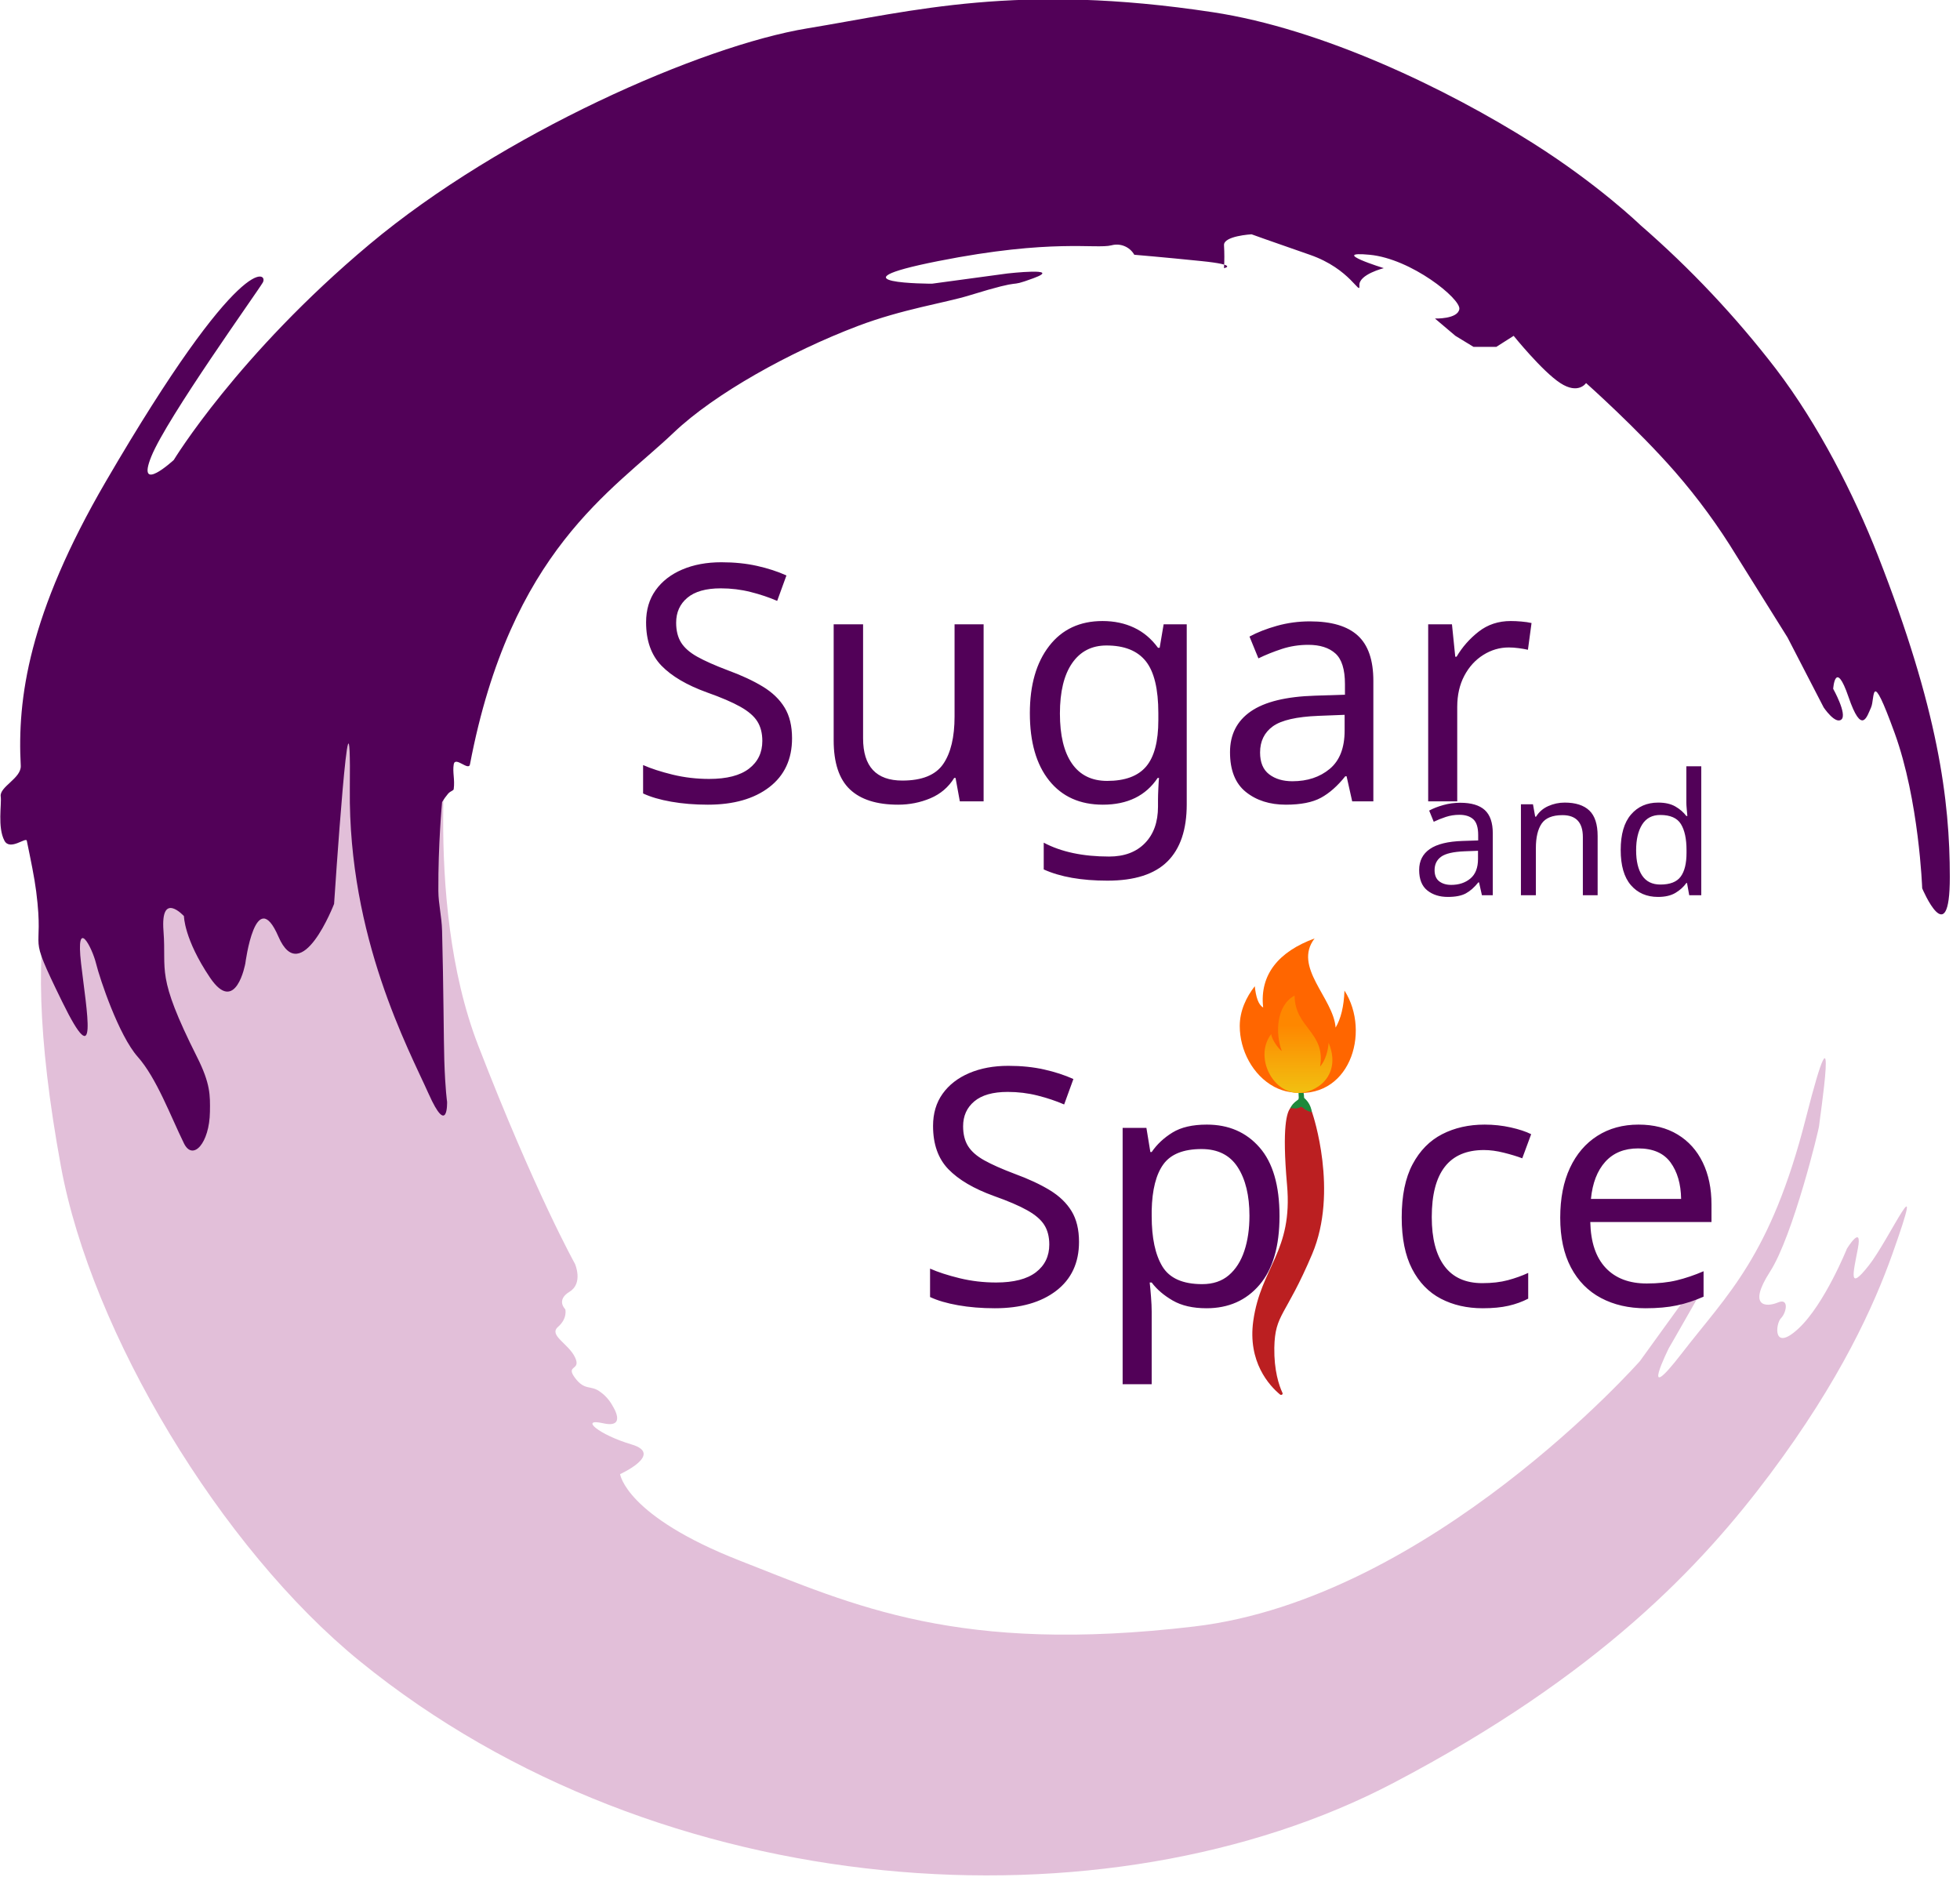
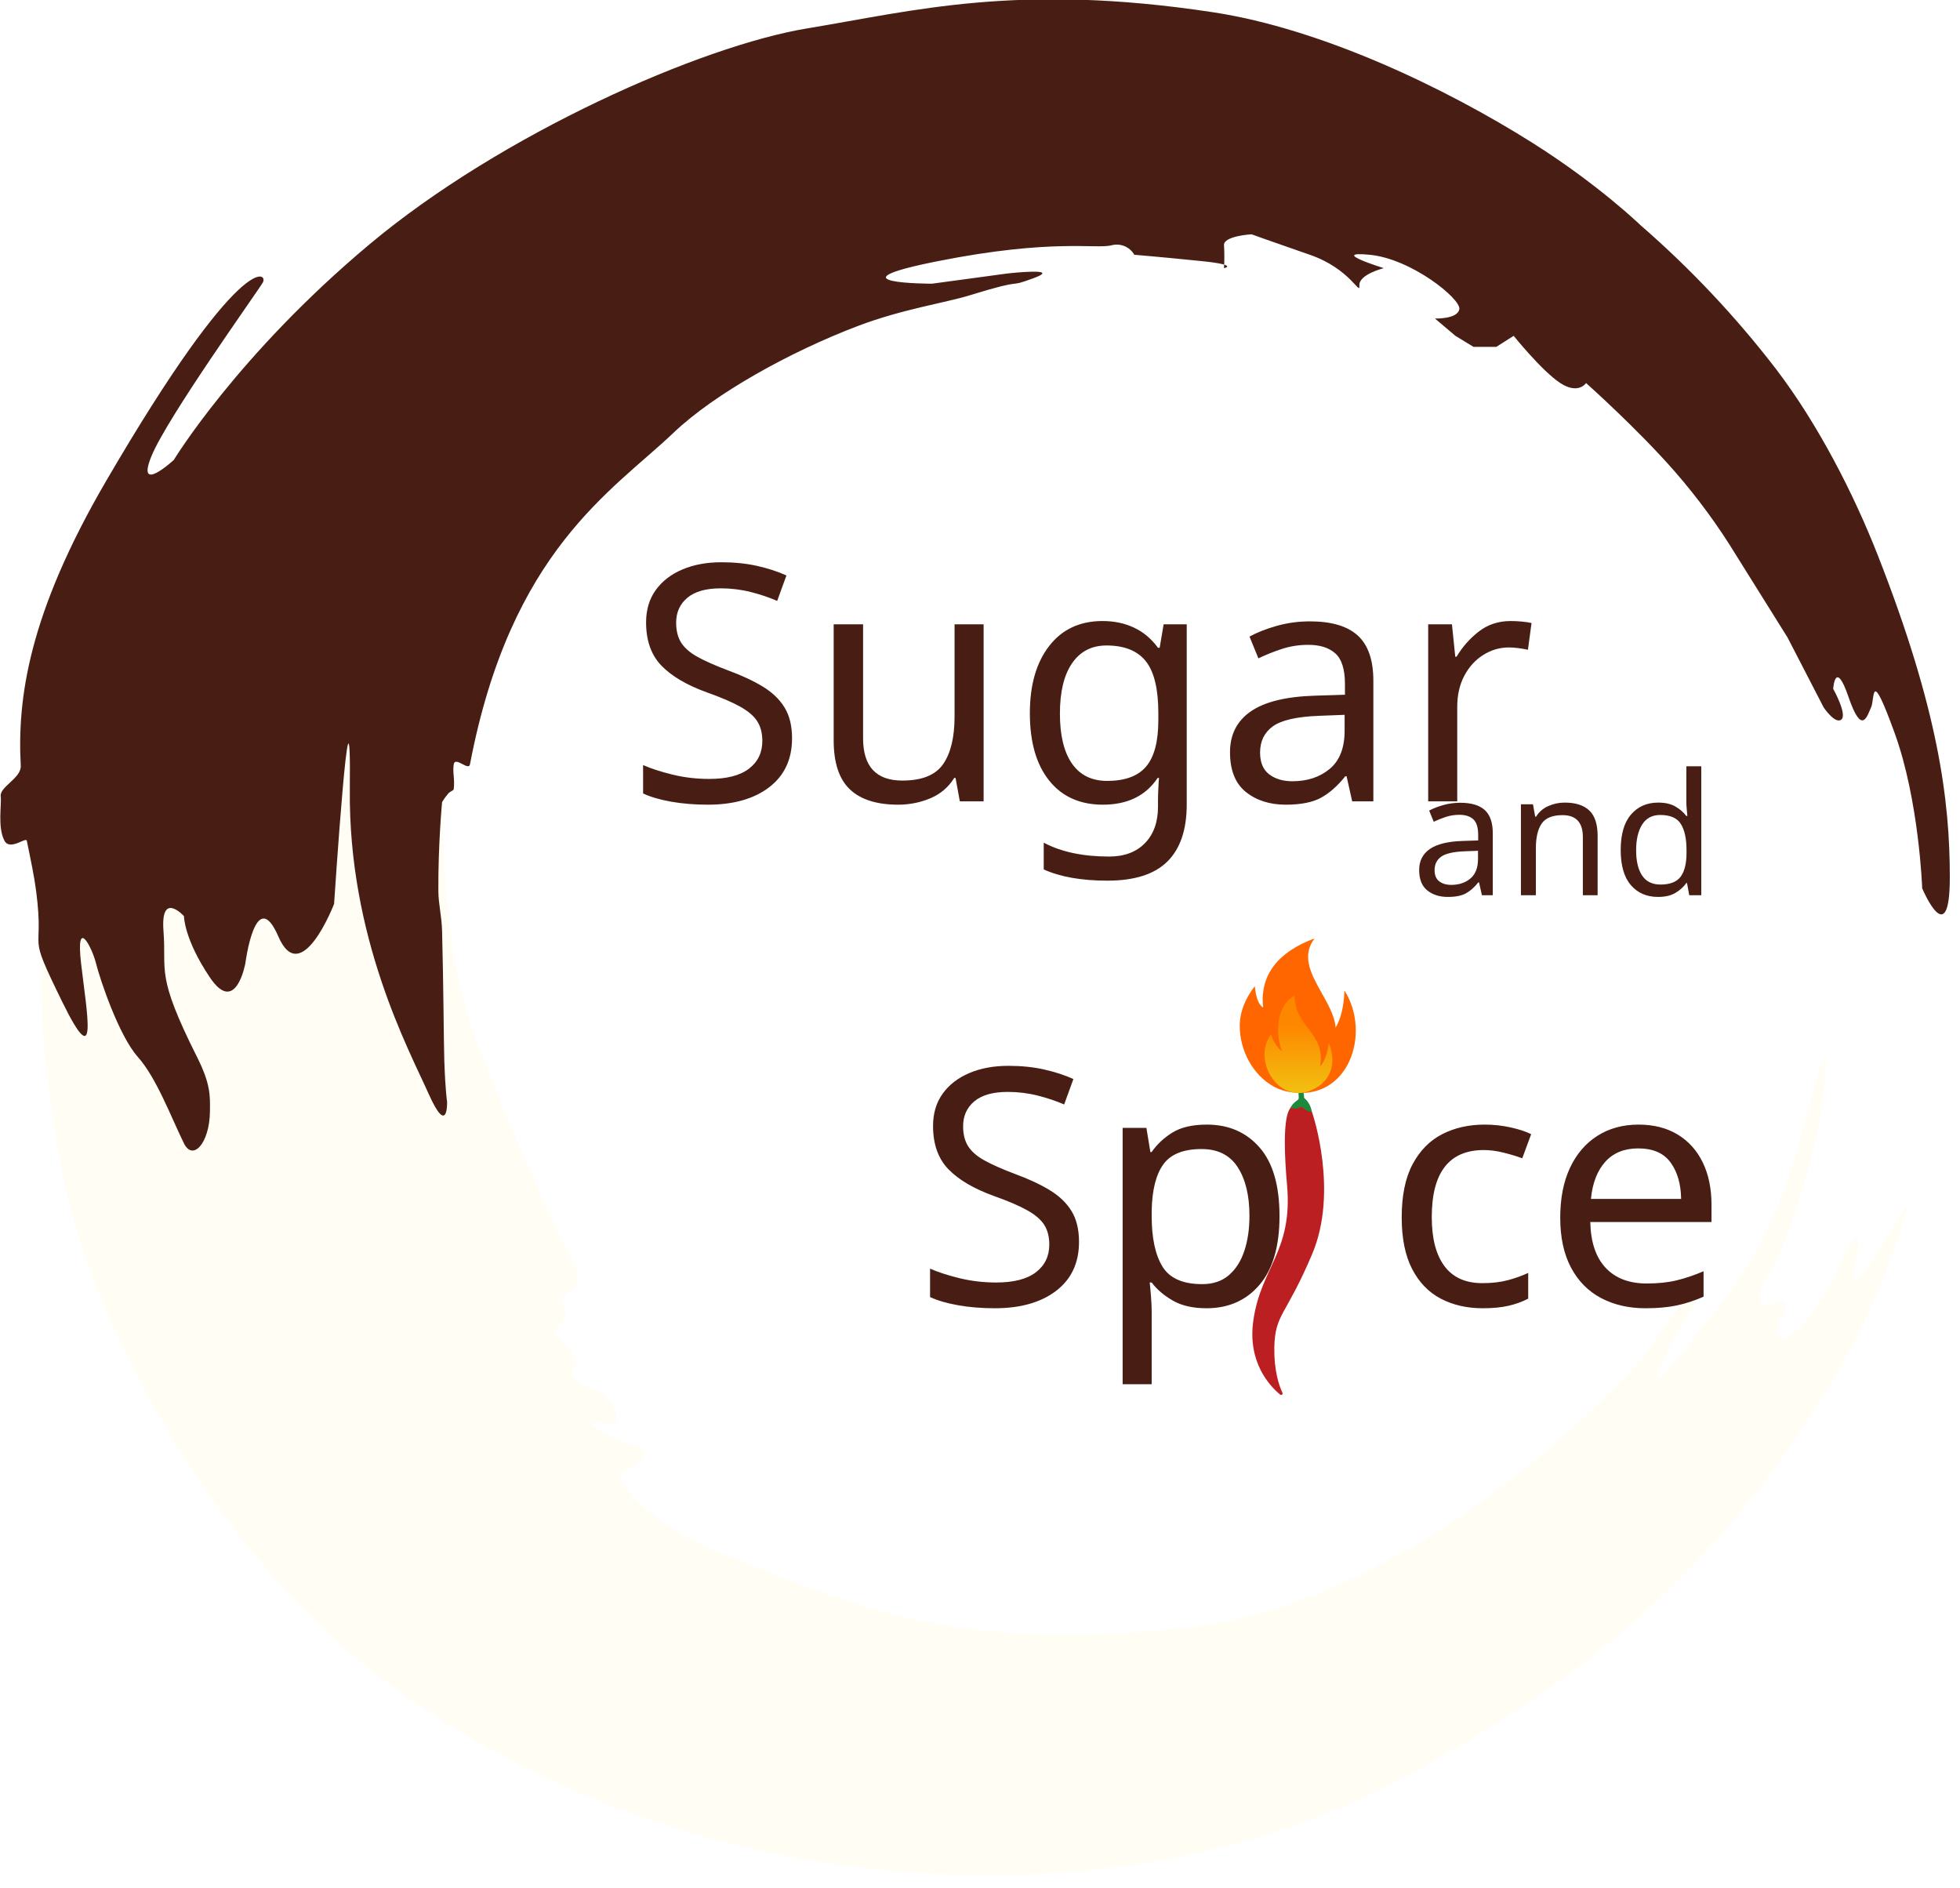
<svg xmlns="http://www.w3.org/2000/svg" width="1086" height="1046" viewBox="0 0 1086 1046">
  <defs>
    <linearGradient id="linear-gradient" x1="0.363" y1="0.302" x2="0.363" y2="0.967" gradientUnits="objectBoundingBox">
      <stop offset="0" stop-color="#fe8700" />
      <stop offset="1" stop-color="#f2be10" />
    </linearGradient>
    <clipPath id="clip-Web_1920_14">
      <rect width="1086" height="1046" />
    </clipPath>
  </defs>
  <g id="Web_1920_14" data-name="Web 1920 – 14" clip-path="url(#clip-Web_1920_14)">
    <g id="Group_2" data-name="Group 2" transform="translate(-27 -27)">
-       <path id="Path_2" data-name="Path 2" d="M39.641,234.272l227.924,24.91s-16.448,111,15.084,192.513,53.671,121.1,53.671,121.1,4.7,10.734-3.019,15.431-2.348,9.728-2.348,9.728,1.342,5.032-4.025,9.728,5.745,9.2,9.392,16.856-5.493,4.025,0,11.405,8.68,3.774,13.921,7.715a22.932,22.932,0,0,1,7.044,8.051s8.051,12.411-5.367,9.392-2.348,6.373,15.766,11.741-6.374,16.437-6.374,16.437,3.019,23.146,66.418,47.969,120.944,51.92,251.757,36.443S926.372,626.66,926.372,626.66l23.479-32.484s19.456-21.8,7.044,0-14.424,25.158-14.424,25.158-17.443,34.886,7.38,2.684,48.975-53.336,68.431-129.818,7.38,2.348,7.38,4.025-14.424,61.051-27.171,80.843-2.013,19.791,4.361,17.108,4.7,5.7,1.677,8.722-4.7,19.12,9.728,5.7,26.836-44.279,26.836-44.279,8.722-14.089,6.038,0-5.367,23.817,6.038,9.393,32.874-62.058,13.082-6.373c-10.034,28.232-28.669,69.719-67.76,121.934C960.7,739.757,903.945,800.512,789.8,860.379c-158.371,83.062-405.76,68.237-572.555-67.345-77.3-62.839-148.886-182.2-165.77-274.292C-1.959,227.3,155.5,328.089,155.5,328.089Z" transform="translate(9.274 154.449)" fill="#e2bfd9" />
-       <path id="Path_1" data-name="Path 1" d="M1037.486,418.985l-20.047-38.791-28.345-45.352a339.785,339.785,0,0,0-33.9-46.333c-20.823-23.9-49.386-49.277-49.386-49.277s-4.251,6.541-14.281,0-25.838-26.165-25.838-26.165l-9.594,6.105H843.444l-10.03-6.105-11.338-9.594s12.646.436,13.518-5.233-26.6-27.909-49.713-30.089,7.849,7.413,7.849,7.413-13.954,3.489-13.518,9.594-4.8-9.158-27.473-17.007-32.27-11.338-32.27-11.338-15.7.872-15.263,6.105a110.568,110.568,0,0,1,0,12.646s8.722-1.744-12.646-3.925-37.067-3.489-37.067-3.489a11.178,11.178,0,0,0-12.646-5.233c-8.722,2.18-32.706-3.816-95.937,8.722s-3.489,12.537-3.489,12.537l41.864-5.669s30.962-3.489,14.391,2.616-1.744-.872-35.758,9.594c-13.2,4.061-37,7.563-61.6,16.9-37.768,14.333-79.516,37.629-101.934,58.98C366.321,299.04,310,331.956,287.4,450.5c-.742,3.891-8.228-4.737-9,0-.729,4.5.7,8.253,0,13.637-.139,1.07-1.556.853-3.168,2.664a37.156,37.156,0,0,0-3.283,4.581s-2.222,23.372-2.064,49.207c.045,7.409,1.841,13.844,2.064,22.191.8,29.938.91,62.071,1.226,71.669.548,16.7,1.548,22.965,1.548,22.965s.619,19.907-10.283-4.514-44.48-86.344-43.608-168.762-8.722,63.667-8.722,63.667-18.206,47.315-30.853,18.1-18.315,14.827-18.315,14.827-5.233,29.217-19.624,7.849-14.391-34.014-14.391-34.014-13.082-14.391-11.338,8.285-4.47,23.875,18.533,69.664c7.5,14.927,7.331,21.228,7.2,30.417-.251,17.51-9.467,27.545-14.391,17.552-7.3-14.827-15.154-36.195-25.62-47.969S82.378,569.562,80.2,560.731s-11.338-26.492-8.285,0,10.03,63.122-10.466,21.259-9.594-23.548-14.391-61.051c-1.022-7.988-2.949-17.178-5.208-28.151-.446-2.167-9.335,5.736-12.386,0-3.935-7.4-1.472-20.39-2.064-24.513-.777-5.4,11.466-10.063,11.1-17.03-1.969-36.96,4.169-83.753,47.237-157.645,75.171-128.97,90.212-115.737,86.857-110.034s-53,74.8-61.722,96.273,12.411,2.013,12.411,2.013,35.371-58.306,108.5-119.532S415.738,52.34,474.413,42.7,590.77,17.334,699.048,33.774c60.744,9.223,129.585,42.4,177.219,72.471,36.56,23.08,59.625,45.445,59.625,45.445a547.219,547.219,0,0,1,75.224,79.844c23.392,30.708,43.039,69.2,56.418,103.309,33.447,85.276,39.825,135.588,39.825,178.106s-15.306,6.236-15.306,6.236-1.7-48.754-15.307-86.169-10.771-18.989-13.039-14.03-5.1,15.73-12.472-5.812-8.5-4.535-8.5-4.535,7.937,14.173,4.535,17.007S1037.486,418.985,1037.486,418.985Z" transform="translate(0 0)" fill="#520158" />
-       <text id="Sugar" transform="translate(374 471)" fill="#520158" font-size="183" font-family="GladistaScriptBold, Gladista Script">
+       <path id="Path_2" data-name="Path 2" d="M39.641,234.272l227.924,24.91s-16.448,111,15.084,192.513,53.671,121.1,53.671,121.1,4.7,10.734-3.019,15.431-2.348,9.728-2.348,9.728,1.342,5.032-4.025,9.728,5.745,9.2,9.392,16.856-5.493,4.025,0,11.405,8.68,3.774,13.921,7.715a22.932,22.932,0,0,1,7.044,8.051s8.051,12.411-5.367,9.392-2.348,6.373,15.766,11.741-6.374,16.437-6.374,16.437,3.019,23.146,66.418,47.969,120.944,51.92,251.757,36.443S926.372,626.66,926.372,626.66l23.479-32.484s19.456-21.8,7.044,0-14.424,25.158-14.424,25.158-17.443,34.886,7.38,2.684,48.975-53.336,68.431-129.818,7.38,2.348,7.38,4.025-14.424,61.051-27.171,80.843-2.013,19.791,4.361,17.108,4.7,5.7,1.677,8.722-4.7,19.12,9.728,5.7,26.836-44.279,26.836-44.279,8.722-14.089,6.038,0-5.367,23.817,6.038,9.393,32.874-62.058,13.082-6.373c-10.034,28.232-28.669,69.719-67.76,121.934C960.7,739.757,903.945,800.512,789.8,860.379c-158.371,83.062-405.76,68.237-572.555-67.345-77.3-62.839-148.886-182.2-165.77-274.292C-1.959,227.3,155.5,328.089,155.5,328.089Z" transform="translate(9.274 154.449)" fill="#fffdf4" />
+       <path id="Path_1" data-name="Path 1" d="M1037.486,418.985l-20.047-38.791-28.345-45.352a339.785,339.785,0,0,0-33.9-46.333c-20.823-23.9-49.386-49.277-49.386-49.277s-4.251,6.541-14.281,0-25.838-26.165-25.838-26.165l-9.594,6.105H843.444l-10.03-6.105-11.338-9.594s12.646.436,13.518-5.233-26.6-27.909-49.713-30.089,7.849,7.413,7.849,7.413-13.954,3.489-13.518,9.594-4.8-9.158-27.473-17.007-32.27-11.338-32.27-11.338-15.7.872-15.263,6.105a110.568,110.568,0,0,1,0,12.646s8.722-1.744-12.646-3.925-37.067-3.489-37.067-3.489a11.178,11.178,0,0,0-12.646-5.233c-8.722,2.18-32.706-3.816-95.937,8.722s-3.489,12.537-3.489,12.537l41.864-5.669s30.962-3.489,14.391,2.616-1.744-.872-35.758,9.594c-13.2,4.061-37,7.563-61.6,16.9-37.768,14.333-79.516,37.629-101.934,58.98C366.321,299.04,310,331.956,287.4,450.5c-.742,3.891-8.228-4.737-9,0-.729,4.5.7,8.253,0,13.637-.139,1.07-1.556.853-3.168,2.664a37.156,37.156,0,0,0-3.283,4.581s-2.222,23.372-2.064,49.207c.045,7.409,1.841,13.844,2.064,22.191.8,29.938.91,62.071,1.226,71.669.548,16.7,1.548,22.965,1.548,22.965s.619,19.907-10.283-4.514-44.48-86.344-43.608-168.762-8.722,63.667-8.722,63.667-18.206,47.315-30.853,18.1-18.315,14.827-18.315,14.827-5.233,29.217-19.624,7.849-14.391-34.014-14.391-34.014-13.082-14.391-11.338,8.285-4.47,23.875,18.533,69.664c7.5,14.927,7.331,21.228,7.2,30.417-.251,17.51-9.467,27.545-14.391,17.552-7.3-14.827-15.154-36.195-25.62-47.969S82.378,569.562,80.2,560.731s-11.338-26.492-8.285,0,10.03,63.122-10.466,21.259-9.594-23.548-14.391-61.051c-1.022-7.988-2.949-17.178-5.208-28.151-.446-2.167-9.335,5.736-12.386,0-3.935-7.4-1.472-20.39-2.064-24.513-.777-5.4,11.466-10.063,11.1-17.03-1.969-36.96,4.169-83.753,47.237-157.645,75.171-128.97,90.212-115.737,86.857-110.034s-53,74.8-61.722,96.273,12.411,2.013,12.411,2.013,35.371-58.306,108.5-119.532S415.738,52.34,474.413,42.7,590.77,17.334,699.048,33.774c60.744,9.223,129.585,42.4,177.219,72.471,36.56,23.08,59.625,45.445,59.625,45.445a547.219,547.219,0,0,1,75.224,79.844c23.392,30.708,43.039,69.2,56.418,103.309,33.447,85.276,39.825,135.588,39.825,178.106s-15.306,6.236-15.306,6.236-1.7-48.754-15.307-86.169-10.771-18.989-13.039-14.03-5.1,15.73-12.472-5.812-8.5-4.535-8.5-4.535,7.937,14.173,4.535,17.007S1037.486,418.985,1037.486,418.985Z" transform="translate(0 0)" fill="#481e14" />
+       <text id="Sugar" transform="translate(374 471)" fill="#481e14" font-size="183" font-family="GladistaScriptBold, Gladista Script">
        <tspan x="0" y="0">Sugar</tspan>
      </text>
      <g id="Group_1" data-name="Group 1" transform="translate(532.569 522.518)">
-         <text id="Sp_ce" data-name="Sp ce" transform="translate(0.432 227.482)" fill="#520158" font-size="183" font-family="GladistaScriptBold, Gladista Script">
+         <text id="Sp_ce" data-name="Sp ce" transform="translate(0.432 227.482)" fill="#481e14" font-size="183" font-family="GladistaScriptBold, Gladista Script">
          <tspan x="0" y="0">Sp ce</tspan>
        </text>
        <g id="Chili" transform="translate(188.328 55.545)">
          <path id="Path_6" data-name="Path 6" d="M127.855,76.78c-1.6,2.161-4.6,9.4-1.691,42.376,3.289,37.021-14.47,45.383-18.7,75.263-3.195,22.739,8.832,35.893,14.846,40.873a.885.885,0,0,0,1.221-.094.715.715,0,0,0,.094-.846c-1.973-4.228-4.7-12.5-4.51-24.994.376-18.98,6.2-17.007,20.953-51.866,14.752-34.766.282-77.612.282-77.612s-1.973-7.047-5.074-8.081c-4.134,1.5-5.826,2.819-7.423,4.98Z" transform="translate(-106.935 -13.709)" fill="#bb1f21" />
          <path id="Path_7" data-name="Path 7" d="M129.2,73.046s.658-1.128.658-1.221a9.782,9.782,0,0,1,2.067-2.349,10.637,10.637,0,0,0,1.222-.94c.188-.188.564-.376.658-.564a3.339,3.339,0,0,0,.188-.94c0-.658-.094-1.315-.094-1.879-.094-2.349-.282-4.6-.564-6.953-.564-5.45-1.222-10.806-1.973-16.255-.658-5.168-1.6-10.336-1.785-15.5a31.7,31.7,0,0,1,.188-5.168c.47-4.134,2.161-8.269,5.638-10.524A4.659,4.659,0,0,1,137.281,10a2.271,2.271,0,0,1,1.879.564,2.143,2.143,0,0,1,.564,1.128,1.683,1.683,0,0,1-.94,2.067c-.752.282-1.6-.094-2.443-.094a3.38,3.38,0,0,0-1.973,1.221,11.114,11.114,0,0,0-1.879,4.6c-1.785,8.55.282,17.007,1.5,25.463.846,5.826,1.6,11.651,2.443,17.477L136.9,66c0,.188,0,1.221.188,1.315a11.944,11.944,0,0,1,4.134,7.8s-1.785-.47-1.879-.564a13.061,13.061,0,0,1-1.973-1.034A8.478,8.478,0,0,0,135.5,72.2c-.564-.188-.658.188-1.128.376a6.135,6.135,0,0,1-1.879.47,9.116,9.116,0,0,1-1.6-.094c-.282,0-.658-.094-.94-.094h-.47c-.094.188-.188.188-.282.188Z" transform="translate(-108.28 -9.975)" fill="#1d893b" />
        </g>
        <g id="hot-icon" transform="translate(181.353 24.413)">
          <path id="Path_8" data-name="Path 8" d="M12.97,38.249C10.939,20.068,21.563,7.28,41.479,0c-12.2,15.823,10.4,32.966,11.642,49.4,2.92-4.981,4.578-11.634,4.906-20.52C72.961,52.31,60.581,90.6,27.717,85.1a27.908,27.908,0,0,1-8.575-2.875C7.16,75.819,0,61.876,0,48.559c0-8.488,3.63-16.066,8.329-22.088C8.957,32.37,10.293,36.771,12.97,38.249Z" fill="#f60" fill-rule="evenodd" />
          <path id="Path_9" data-name="Path 9" d="M91.467,219.791c-3.655-9.655-3.15-25.242,7.088-30.711.072,17.922,17.342,20.2,14.139,39.333,2.954-3.414,4.439-8.878,4.705-13.186,4.682,10.948,1.011,19.712-5.661,24.174-20.286,13.563-37.755-13.936-26.14-29.011.348,3.361,4.377,8.56,5.869,9.4Z" transform="translate(-68.166 -157.42)" fill-rule="evenodd" fill="url(#linear-gradient)" />
        </g>
      </g>
-       <text id="and" transform="translate(809 523)" fill="#520158" font-size="94" font-family="GladistaScriptItalic, Gladista Script">
+       <text id="and" transform="translate(809 523)" fill="#481e14" font-size="94" font-family="GladistaScriptItalic, Gladista Script">
        <tspan x="0" y="0">and</tspan>
      </text>
    </g>
  </g>
</svg>
